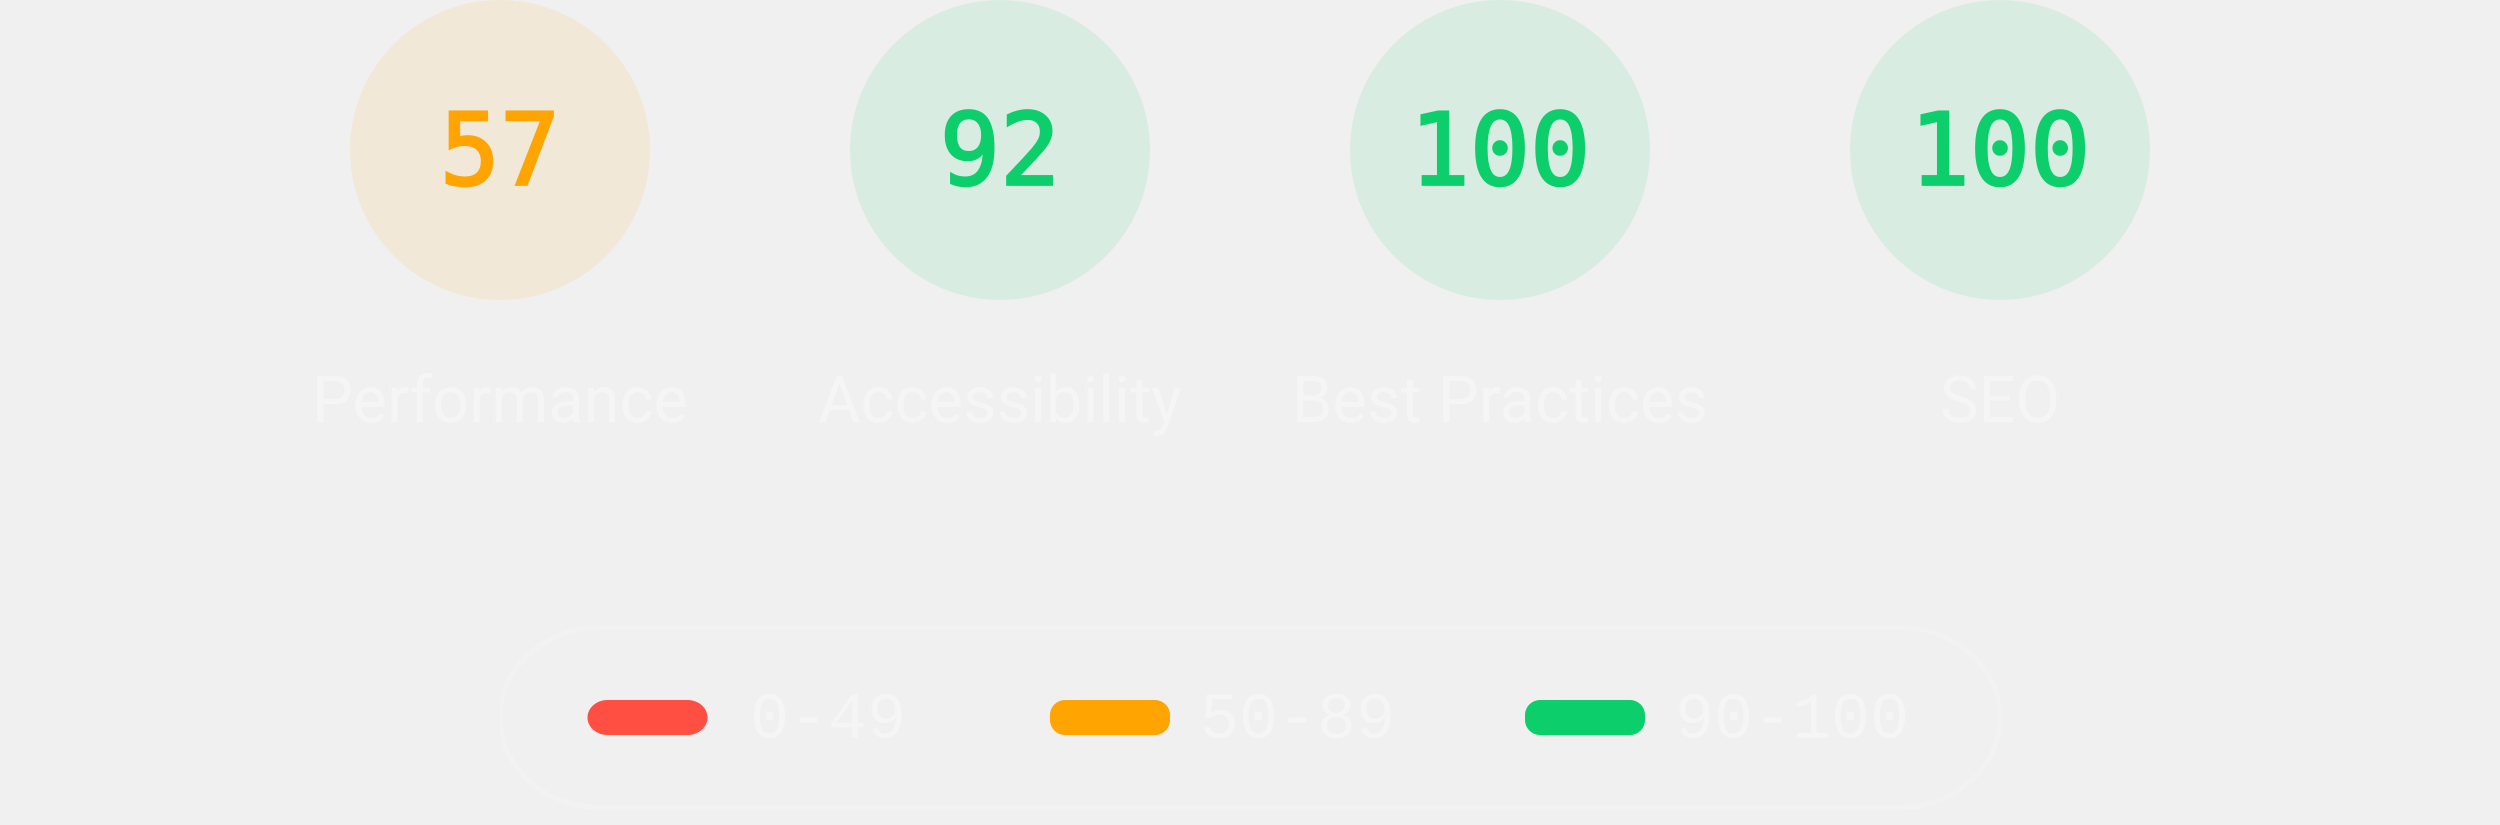
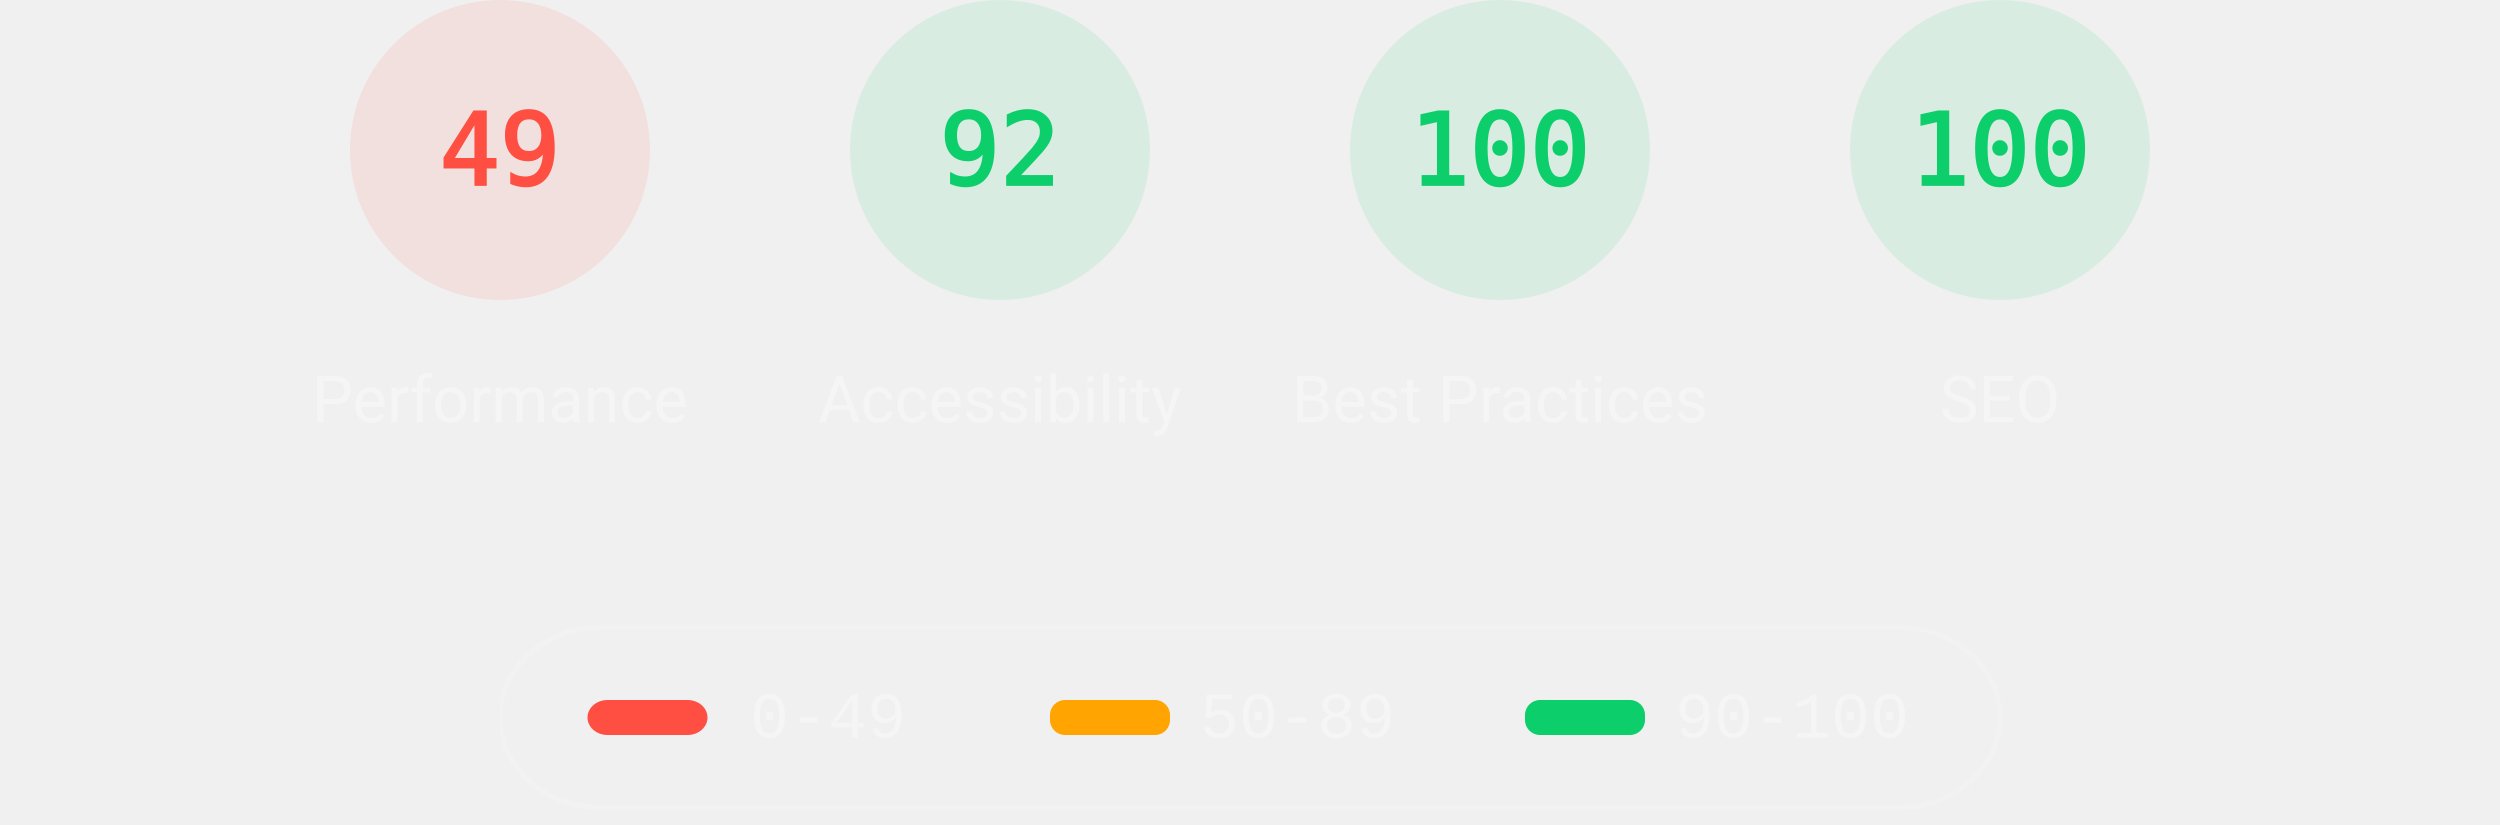
<svg xmlns="http://www.w3.org/2000/svg" class="theme--dark" fill="none" width="1000" height="330">
  <style>
			.gauge-base {
				opacity: 0.1
			}

			.gauge-arc {
				fill: none;
				animation-delay: 250ms;
				stroke-linecap: round;
				transform: rotate(-90deg);
				transform-origin: 100px 60px;
				animation: load-gauge 1s ease forwards
			}

			.guage-text {
				font-size: 40px;
				font-family: monospace;
				text-align: center
			}

			.guage-red {
				color: #ff4e42;
				fill: #ff4e42;
				stroke: #ff4e42
			}
			.guage-orange {
				color: #ffa400;
				fill: #ffa400;
				stroke: #ffa400
			}
			.guage-green {
				color: #0cce6b;
				fill: #0cce6b;
				stroke: #0cce6b
			}
			.theme--agnostic .guage-undefined {
				color: #5c5c5c;
				fill: #5c5c5c;
				stroke: #5c5c5c
			}
			.theme--light .guage-undefined {
				color: #1e1e1e;
				fill: #1e1e1e;
				stroke: #1e1e1e
			}
			.theme--dark .guage-undefined {
				color: #f5f5f5;
				fill: #f5f5f5;
				stroke: #f5f5f5
			}

			.guage-title {
				stroke: none;
				font-size: 26px;
				line-height: 26px;
				font-family: Roboto, Halvetica, Arial, sans-serif
			}
			.metric.guage-title {
				font-family: 'Courier New', Courier, monospace
			}
			.theme--agnostic .guage-title {
				color: #737373;
				fill: #737373
			}
			.theme--light .guage-title {
				color: #212121;
				fill: #212121
			}
			.theme--dark .guage-title {
				color: #f5f5f5;
				fill: #f5f5f5
			}

			@keyframes load-gauge {
				from {
					stroke-dasharray: 0 352.858
				}
			}
			.lh-gauge--pwa__disc {
				fill: #e0e0e0
			}
			.lh-gauge--pwa__logo {
				position: relative;
				fill: #b0b0b0
			}
			.lh-gauge--pwa__invisible {
				display: none
			}
			.lh-gauge--pwa__visible {
				display: inline
			}
			.guage-invisible {
				display: none
			}
			.lh-gauge--pwa__logo--primary-color {
				fill: #304ffe
			}
			.theme--agnostic .lh-gauge--pwa__logo--secondary-color {
				fill: #787878
			}
			.theme--light .lh-gauge--pwa__logo--secondary-color {
				fill: #3d3d3d
			}
			.theme--dark .lh-gauge--pwa__logo--secondary-color {
				fill: #d8b6b6
			}
			.theme--light #svg_2 {
				stroke: #00000022
			}
			.theme--agnostic #svg_2 {
				stroke: #616161
			}
			.theme--light #svg_2 {
				stroke: #00000022
			}
			.theme--dark #svg_2 {
				stroke: #f5f5f566
			}
		</style>
-   <svg class="guage-div guage-perf guage-orange" viewBox="0 0 200 200" width="200" height="200" x="100" y="0">
-     <circle class="gauge-base" r="56" cx="100" cy="60" stroke-width="8" />
-     <circle class="gauge-arc guage-arc-1" r="56" cx="100" cy="60" stroke-width="8" style="stroke-dasharray: 200.559, 351.858;" />
-     <text class="guage-text" x="100px" y="60px" alignment-baseline="central" dominant-baseline="central" text-anchor="middle">57</text>
+   <svg class="guage-div guage-perf guage-red" viewBox="0 0 200 200" width="200" height="200" x="100" y="0">
+     <circle class="gauge-base" r="56" cx="100" cy="60" stroke-width="8" />
+     <circle class="gauge-arc guage-arc-1" r="56" cx="100" cy="60" stroke-width="8" style="stroke-dasharray: 172.41, 351.858;" />
+     <text class="guage-text" x="100px" y="60px" alignment-baseline="central" dominant-baseline="central" text-anchor="middle">49</text>
    <text class="guage-title" x="100px" y="160px" alignment-baseline="central" dominant-baseline="central" text-anchor="middle">Performance</text>
  </svg>
  <svg class="guage-div guage-acc guage-green" viewBox="0 0 200 200" width="200" height="200" x="300" y="0">
    <circle class="gauge-base" r="56" cx="100" cy="60" stroke-width="8" />
    <circle class="gauge-arc guage-arc-2" r="56" cx="100" cy="60" stroke-width="8" style="stroke-dasharray: 323.709, 351.858;" />
    <text class="guage-text" x="100px" y="60px" alignment-baseline="central" dominant-baseline="central" text-anchor="middle">92</text>
    <text class="guage-title" x="100px" y="160px" alignment-baseline="central" dominant-baseline="central" text-anchor="middle">Accessibility</text>
  </svg>
  <svg class="guage-div guage-best guage-green" viewBox="0 0 200 200" width="200" height="200" x="500" y="0">
    <circle class="gauge-base" r="56" cx="100" cy="60" stroke-width="8" />
    <circle class="gauge-arc guage-arc-3" r="56" cx="100" cy="60" stroke-width="8" style="stroke-dasharray: 351.858, 351.858;" />
    <text class="guage-text" x="100px" y="60px" alignment-baseline="central" dominant-baseline="central" text-anchor="middle">100</text>
    <text class="guage-title" x="100px" y="160px" alignment-baseline="central" dominant-baseline="central" text-anchor="middle">Best Practices</text>
  </svg>
  <svg class="guage-div guage-seo guage-green" viewBox="0 0 200 200" width="200" height="200" x="700" y="0">
    <circle class="gauge-base" r="56" cx="100" cy="60" stroke-width="8" />
    <circle class="gauge-arc guage-arc-4" r="56" cx="100" cy="60" stroke-width="8" style="stroke-dasharray: 351.858, 351.858;" />
    <text class="guage-text" x="100px" y="60px" alignment-baseline="central" dominant-baseline="central" text-anchor="middle">100</text>
    <text class="guage-title" x="100px" y="160px" alignment-baseline="central" dominant-baseline="central" text-anchor="middle">SEO</text>
  </svg>
  <svg class="guage-div guage-pwa guage-invisible" viewBox="0 0 200 200" width="200" height="200" x="900" y="0">
    <svg viewBox="0 0 60 60" width="112" height="112" x="44" y="4">
      <defs>
        <linearGradient id="lh-gauge--pwa__check-circle__gradient-0" x1="50%" y1="0%" x2="50%" y2="100%">
          <stop stop-color="#00C852" offset="0%" />
          <stop stop-color="#009688" offset="100%" />
        </linearGradient>
        <linearGradient id="lh-gauge--pwa__installable__shadow-gradient-0" x1="76.056%" x2="24.111%" y1="82.995%" y2="24.735%">
          <stop stop-color="#A5D6A7" offset="0%" />
          <stop stop-color="#80CBC4" offset="100%" />
        </linearGradient>
        <linearGradient id="lh-gauge--pwa__fast-reliable__shadow-gradient-0" x1="76.056%" y1="82.995%" x2="25.678%" y2="26.493%">
          <stop stop-color="#64B5F6" offset="0%" />
          <stop stop-color="#2979FF" offset="100%" />
        </linearGradient>
        <g id="lh-gauge--pwa__fast-reliable-badge-0">
          <circle fill="#FFFFFF" cx="10" cy="10" r="10" />
          <path fill="#304FFE" d="M10 3.58l5.25 2.34v3.5c0 3.23-2.24 6.26-5.25 7-3.01-.74-5.25-3.77-5.25-7v-3.5L10 3.58zm-.47 10.74l2.76-4.83.03-.07c.04-.08 0-.24-.22-.24h-1.64l.47-3.26h-.47l-2.7 4.77c-.02.01.05-.1-.04.05-.09.16-.1.31.18.31h1.63l-.47 3.27h.47z" />
        </g>
        <g id="lh-gauge--pwa__installable-badge-0">
          <circle fill="#FFFFFF" cx="10" cy="10" r="10" />
          <path fill="#009688" d="M10 4.167A5.835 5.835 0 0 0 4.167 10 5.835 5.835 0 0 0 10 15.833 5.835 5.835 0 0 0 15.833 10 5.835 5.835 0 0 0 10 4.167zm2.917 6.416h-2.334v2.334H9.417v-2.334H7.083V9.417h2.334V7.083h1.166v2.334h2.334v1.166z" />
        </g>
      </defs>
      <g stroke="none" fill-rule="nonzero">
        <circle class="lh-gauge--pwa__disc" cx="30" cy="30" r="30" />
        <g class="lh-gauge--pwa__logo">
          <path d="M35.66 19.39l.7-1.75h2L37.4 15 38.6 12l3.4 9h-2.51l-.58-1.61z" />
          <path d="M33.52 21l3.65-9h-2.42l-2.5 5.82L30.5 12h-1.86l-1.9 5.82-1.35-2.65-1.21 3.72L25.4 21h2.38l1.72-5.2 1.64 5.2z" />
          <path fill-rule="nonzero" d="M20.3 17.91h1.48c.45 0 .85-.05 1.2-.15l.39-1.18 1.07-3.3a2.64 2.64 0 0 0-.28-.37c-.55-.6-1.36-.91-2.42-.91H18v9h2.3V17.9zm1.96-3.84c.22.22.33.5.33.87 0 .36-.1.65-.29.87-.2.23-.59.35-1.15.35h-.86v-2.41h.87c.52 0 .89.1 1.1.32z" />
        </g>
        <rect class="lh-gauge--pwa__component lh-gauge--pwa__na-line lh-gauge--pwa__invisible" fill="#FFFFFF" x="20" y="32" width="20" height="4" rx="2" />
        <g class="lh-gauge--pwa__component lh-gauge--pwa__fast-reliable-badge lh-gauge--pwa__invisible" transform="translate(20, 29)">
          <path fill="url(#lh-gauge--pwa__fast-reliable__shadow-gradient-0)" d="M33.63 19.49A30 30 0 0 1 16.2 30.36L3 17.14 17.14 3l16.49 16.49z" />
          <use href="#lh-gauge--pwa__fast-reliable-badge-0" />
        </g>
        <g class="lh-gauge--pwa__component lh-gauge--pwa__installable-badge lh-gauge--pwa__invisible" transform="translate(20, 29)">
          <path fill="url(#lh-gauge--pwa__installable__shadow-gradient-0)" d="M33.629 19.487c-4.272 5.453-10.391 9.39-17.415 10.869L3 17.142 17.142 3 33.63 19.487z" />
          <use href="#lh-gauge--pwa__installable-badge-0" />
        </g>
        <g class="lh-gauge--pwa__component lh-gauge--pwa__fast-reliable-installable-badges lh-gauge--pwa__invisible">
          <g transform="translate(8, 29)">
            <path fill="url(#lh-gauge--pwa__fast-reliable__shadow-gradient-0)" d="M16.321 30.463L3 17.143 17.142 3l22.365 22.365A29.864 29.864 0 0 1 22 31c-1.942 0-3.84-.184-5.679-.537z" />
            <use href="#lh-gauge--pwa__fast-reliable-badge-0" />
          </g>
          <g transform="translate(32, 29)">
            <path fill="url(#lh-gauge--pwa__installable__shadow-gradient-0)" d="M25.982 11.84a30.107 30.107 0 0 1-13.08 15.203L3 17.143 17.142 3l8.84 8.84z" />
            <use href="#lh-gauge--pwa__installable-badge-0" />
          </g>
        </g>
        <g class="lh-gauge--pwa__component lh-gauge--pwa__check-circle lh-gauge--pwa__invisible" transform="translate(18, 28)">
          <circle fill="#FFFFFF" cx="12" cy="12" r="12" />
          <path fill="url(#lh-gauge--pwa__check-circle__gradient-0)" d="M12 2a10 10 0 1 0 0 20 10 10 0 0 0 0-20zm-2 15l-5-5 1.41-1.41L10 14.17l7.59-7.59L19 8l-9 9z" />
        </g>
      </g>
    </svg>
    <text class="guage-title" y="160px" alignment-baseline="central" dominant-baseline="central" text-anchor="middle">
      <tspan x="100px" dy="-6px">Progressive</tspan>
      <tspan x="100px" dy="30px">Web App</tspan>
    </text>
  </svg>
  <svg width="604" height="76" x="200" y="250">
    <g>
      <rect fill="none" id="canvas_background" height="80" width="604" y="-1" x="-1" />
      <g display="none" overflow="visible" y="0" x="0" height="100%" width="100%" id="canvasGrid">
        <rect fill="url(#gridpattern)" stroke-width="0" y="0" x="0" height="100%" width="100%" />
      </g>
    </g>
    <g>
      <rect fill-opacity="0" stroke-width="2" rx="40" id="svg_2" height="72" width="600" y="1" x="0" fill="#000000" />
      <rect stroke="#000" rx="8" id="svg_3" height="14" width="48" y="30" x="35" stroke-opacity="null" stroke-width="0" fill="#ff4e42" />
      <rect stroke="#000" rx="6" id="svg_4" height="14" width="48" y="30" x="220" stroke-opacity="null" stroke-width="0" fill="#ffa400" />
      <rect stroke="#000" rx="6" id="svg_5" height="14" width="48" y="30" x="410" stroke-opacity="null" stroke-width="0" fill="#0cce6b" />
      <text class="metric guage-title" xml:space="preserve" text-anchor="start" font-size="26" id="svg_6" y="45" x="100" stroke-opacity="null" stroke-width="0" stroke="#000">0-49</text>
      <text class="metric guage-title" xml:space="preserve" text-anchor="start" font-size="26" id="svg_7" y="45" x="280" stroke-opacity="null" stroke-width="0" stroke="#000">50-89</text>
      <text class="metric guage-title" xml:space="preserve" text-anchor="start" font-size="26" id="svg_8" y="45" x="470" stroke-opacity="null" stroke-width="0" stroke="#000">90-100</text>
    </g>
  </svg>
</svg>
